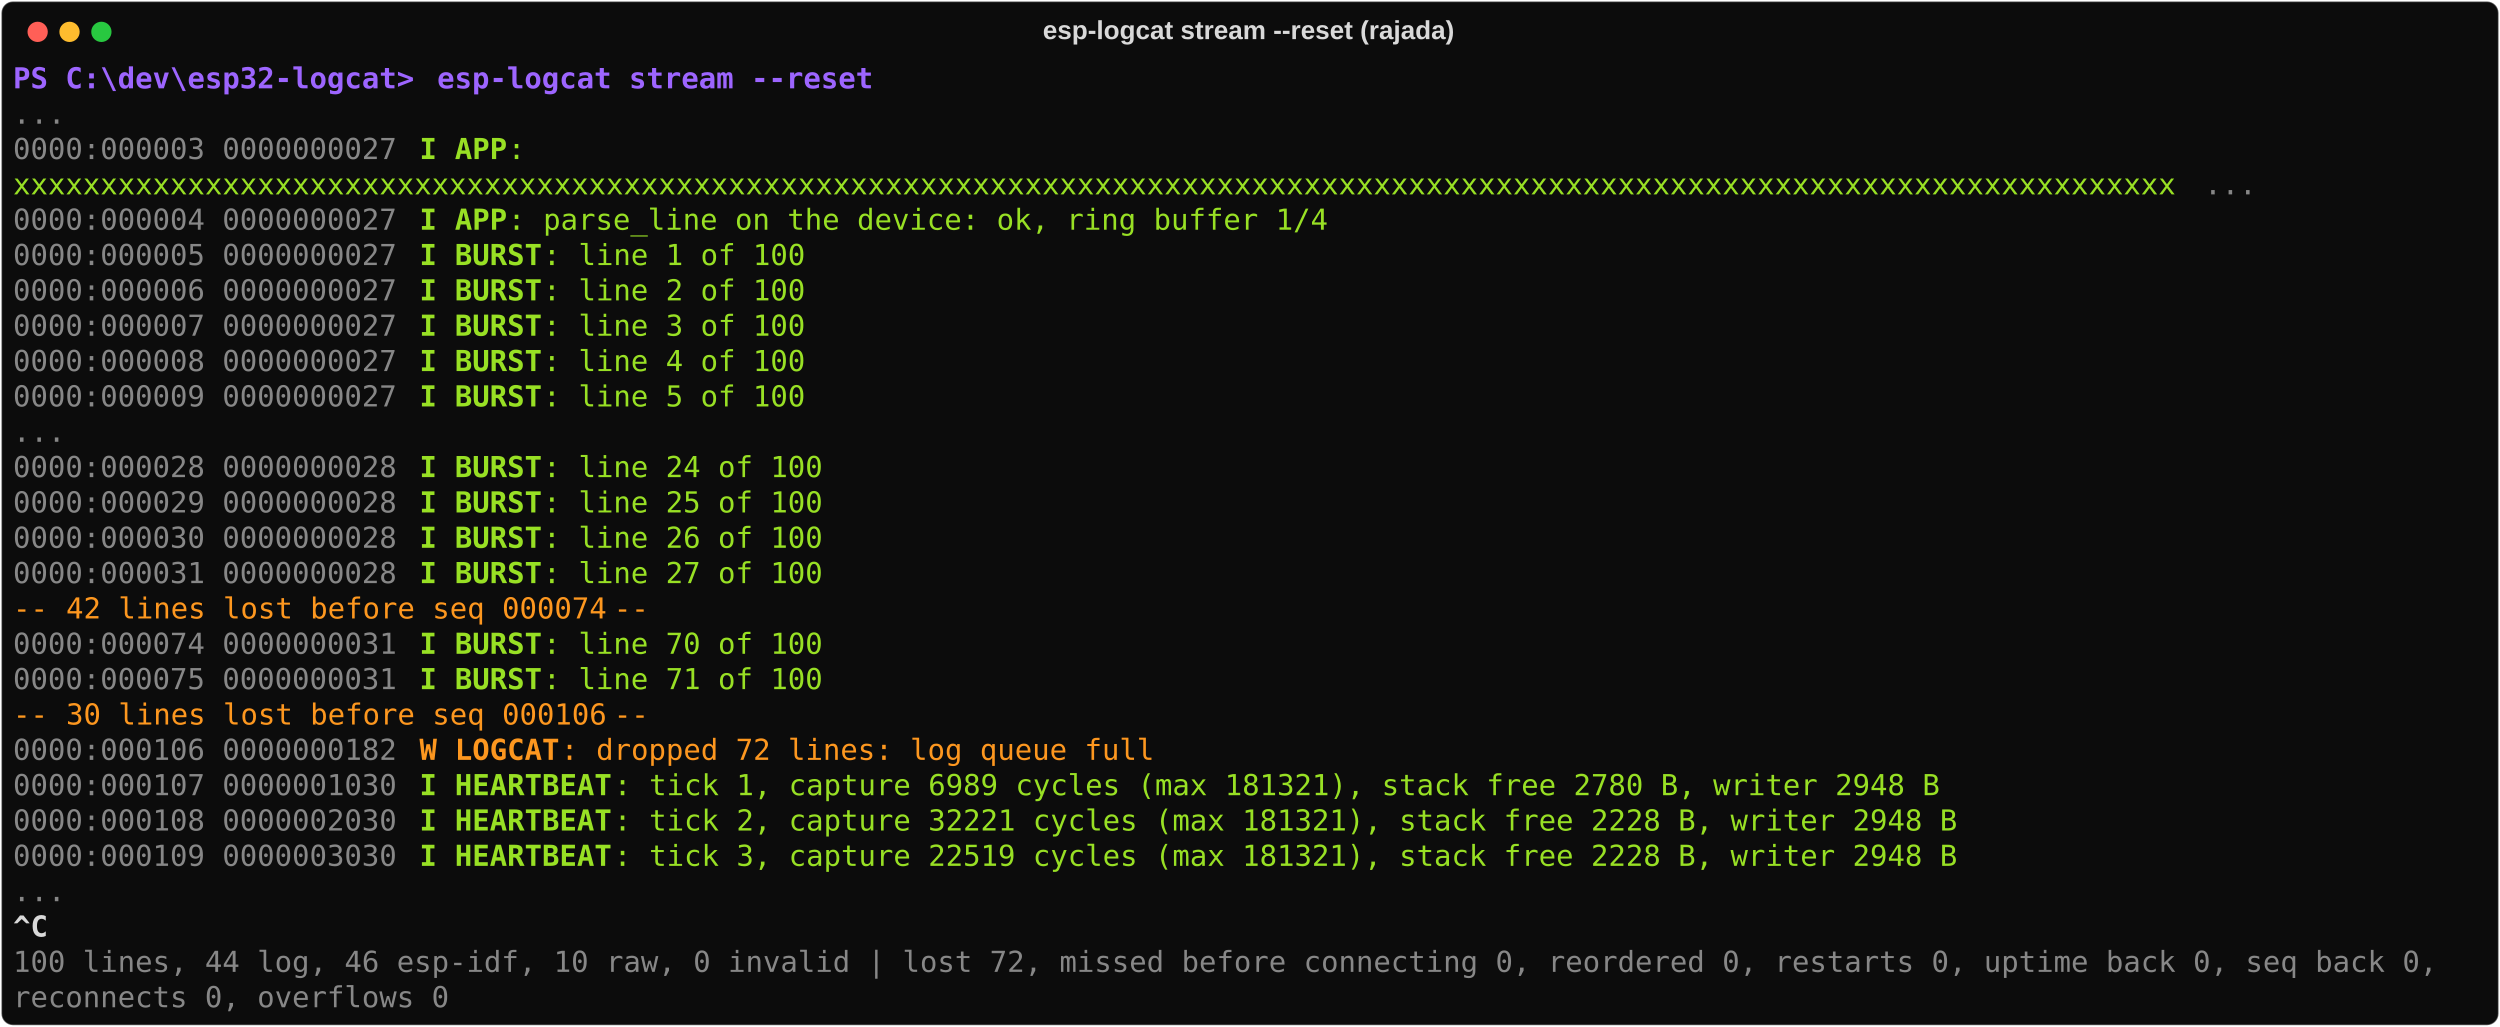
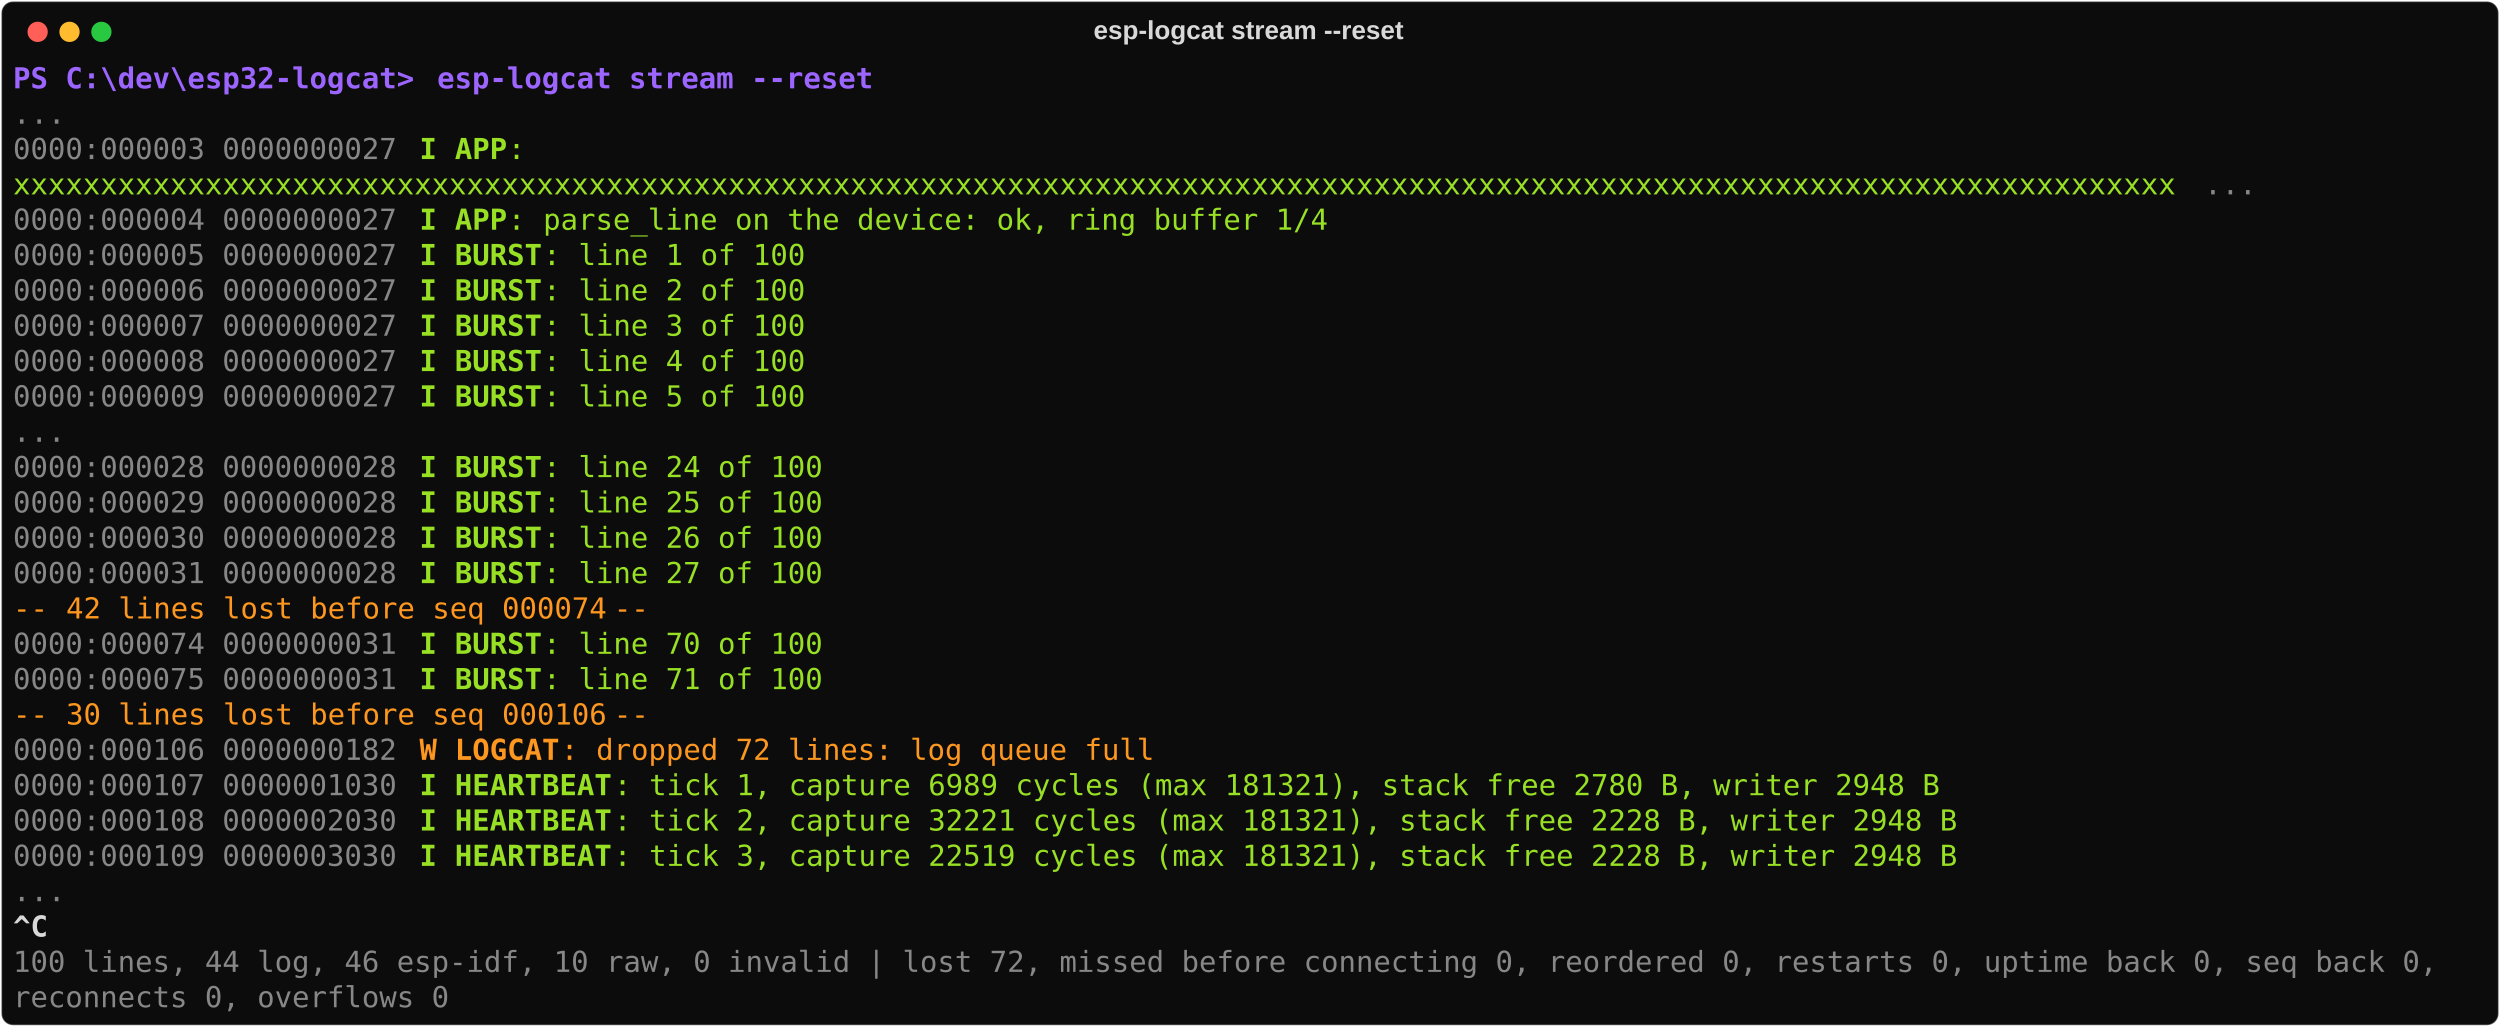
<svg xmlns="http://www.w3.org/2000/svg" class="rich-terminal" viewBox="0 0 1726 708.8">
  <style>

    @font-face {
        font-family: "Fira Code";
        src: local("FiraCode-Regular"),
                url("https://cdnjs.cloudflare.com/ajax/libs/firacode/6.2.0/woff2/FiraCode-Regular.woff2") format("woff2"),
                url("https://cdnjs.cloudflare.com/ajax/libs/firacode/6.2.0/woff/FiraCode-Regular.woff") format("woff");
        font-style: normal;
        font-weight: 400;
    }
    @font-face {
        font-family: "Fira Code";
        src: local("FiraCode-Bold"),
                url("https://cdnjs.cloudflare.com/ajax/libs/firacode/6.2.0/woff2/FiraCode-Bold.woff2") format("woff2"),
                url("https://cdnjs.cloudflare.com/ajax/libs/firacode/6.2.0/woff/FiraCode-Bold.woff") format("woff");
        font-style: bold;
        font-weight: 700;
    }

-     .terminal-2831788950-matrix {
+     .terminal-2888607938-matrix {
        font-family: Fira Code, monospace;
        font-size: 20px;
        line-height: 24.4px;
        font-variant-east-asian: full-width;
    }

-     .terminal-2831788950-title {
+     .terminal-2888607938-title {
        font-size: 18px;
        font-weight: bold;
        font-family: arial;
    }

-     .terminal-2831788950-r1 { fill: #9d65ff;font-weight: bold }
- .terminal-2831788950-r2 { fill: #d9d9d9 }
- .terminal-2831788950-r3 { fill: #878787 }
- .terminal-2831788950-r4 { fill: #98e024;font-weight: bold }
- .terminal-2831788950-r5 { fill: #98e024 }
- .terminal-2831788950-r6 { fill: #fd971f }
- .terminal-2831788950-r7 { fill: #fd971f;font-weight: bold }
- .terminal-2831788950-r8 { fill: #d9d9d9;font-weight: bold }
+     .terminal-2888607938-r1 { fill: #9d65ff;font-weight: bold }
+ .terminal-2888607938-r2 { fill: #d9d9d9 }
+ .terminal-2888607938-r3 { fill: #878787 }
+ .terminal-2888607938-r4 { fill: #98e024;font-weight: bold }
+ .terminal-2888607938-r5 { fill: #98e024 }
+ .terminal-2888607938-r6 { fill: #fd971f }
+ .terminal-2888607938-r7 { fill: #fd971f;font-weight: bold }
+ .terminal-2888607938-r8 { fill: #d9d9d9;font-weight: bold }
    </style>
  <defs>
-     <clipPath id="terminal-2831788950-clip-terminal">
+     <clipPath id="terminal-2888607938-clip-terminal">
      <rect x="0" y="0" width="1707.0" height="657.8" />
    </clipPath>
-     <clipPath id="terminal-2831788950-line-0">
+     <clipPath id="terminal-2888607938-line-0">
      <rect x="0" y="1.5" width="1708" height="24.65" />
    </clipPath>
-     <clipPath id="terminal-2831788950-line-1">
+     <clipPath id="terminal-2888607938-line-1">
      <rect x="0" y="25.9" width="1708" height="24.65" />
    </clipPath>
-     <clipPath id="terminal-2831788950-line-2">
+     <clipPath id="terminal-2888607938-line-2">
      <rect x="0" y="50.3" width="1708" height="24.65" />
    </clipPath>
-     <clipPath id="terminal-2831788950-line-3">
+     <clipPath id="terminal-2888607938-line-3">
      <rect x="0" y="74.7" width="1708" height="24.65" />
    </clipPath>
-     <clipPath id="terminal-2831788950-line-4">
+     <clipPath id="terminal-2888607938-line-4">
      <rect x="0" y="99.1" width="1708" height="24.65" />
    </clipPath>
-     <clipPath id="terminal-2831788950-line-5">
+     <clipPath id="terminal-2888607938-line-5">
      <rect x="0" y="123.5" width="1708" height="24.65" />
    </clipPath>
-     <clipPath id="terminal-2831788950-line-6">
+     <clipPath id="terminal-2888607938-line-6">
      <rect x="0" y="147.9" width="1708" height="24.65" />
    </clipPath>
-     <clipPath id="terminal-2831788950-line-7">
+     <clipPath id="terminal-2888607938-line-7">
      <rect x="0" y="172.3" width="1708" height="24.65" />
    </clipPath>
-     <clipPath id="terminal-2831788950-line-8">
+     <clipPath id="terminal-2888607938-line-8">
      <rect x="0" y="196.7" width="1708" height="24.65" />
    </clipPath>
-     <clipPath id="terminal-2831788950-line-9">
+     <clipPath id="terminal-2888607938-line-9">
      <rect x="0" y="221.1" width="1708" height="24.65" />
    </clipPath>
-     <clipPath id="terminal-2831788950-line-10">
+     <clipPath id="terminal-2888607938-line-10">
      <rect x="0" y="245.5" width="1708" height="24.65" />
    </clipPath>
-     <clipPath id="terminal-2831788950-line-11">
+     <clipPath id="terminal-2888607938-line-11">
      <rect x="0" y="269.9" width="1708" height="24.65" />
    </clipPath>
-     <clipPath id="terminal-2831788950-line-12">
+     <clipPath id="terminal-2888607938-line-12">
      <rect x="0" y="294.3" width="1708" height="24.65" />
    </clipPath>
-     <clipPath id="terminal-2831788950-line-13">
+     <clipPath id="terminal-2888607938-line-13">
      <rect x="0" y="318.7" width="1708" height="24.65" />
    </clipPath>
-     <clipPath id="terminal-2831788950-line-14">
+     <clipPath id="terminal-2888607938-line-14">
      <rect x="0" y="343.1" width="1708" height="24.65" />
    </clipPath>
-     <clipPath id="terminal-2831788950-line-15">
+     <clipPath id="terminal-2888607938-line-15">
      <rect x="0" y="367.5" width="1708" height="24.65" />
    </clipPath>
-     <clipPath id="terminal-2831788950-line-16">
+     <clipPath id="terminal-2888607938-line-16">
      <rect x="0" y="391.9" width="1708" height="24.65" />
    </clipPath>
-     <clipPath id="terminal-2831788950-line-17">
+     <clipPath id="terminal-2888607938-line-17">
      <rect x="0" y="416.3" width="1708" height="24.65" />
    </clipPath>
-     <clipPath id="terminal-2831788950-line-18">
+     <clipPath id="terminal-2888607938-line-18">
      <rect x="0" y="440.7" width="1708" height="24.65" />
    </clipPath>
-     <clipPath id="terminal-2831788950-line-19">
+     <clipPath id="terminal-2888607938-line-19">
      <rect x="0" y="465.1" width="1708" height="24.65" />
    </clipPath>
-     <clipPath id="terminal-2831788950-line-20">
+     <clipPath id="terminal-2888607938-line-20">
      <rect x="0" y="489.5" width="1708" height="24.65" />
    </clipPath>
-     <clipPath id="terminal-2831788950-line-21">
+     <clipPath id="terminal-2888607938-line-21">
      <rect x="0" y="513.9" width="1708" height="24.65" />
    </clipPath>
-     <clipPath id="terminal-2831788950-line-22">
+     <clipPath id="terminal-2888607938-line-22">
      <rect x="0" y="538.3" width="1708" height="24.65" />
    </clipPath>
-     <clipPath id="terminal-2831788950-line-23">
+     <clipPath id="terminal-2888607938-line-23">
      <rect x="0" y="562.7" width="1708" height="24.65" />
    </clipPath>
-     <clipPath id="terminal-2831788950-line-24">
+     <clipPath id="terminal-2888607938-line-24">
      <rect x="0" y="587.1" width="1708" height="24.65" />
    </clipPath>
-     <clipPath id="terminal-2831788950-line-25">
+     <clipPath id="terminal-2888607938-line-25">
      <rect x="0" y="611.5" width="1708" height="24.65" />
    </clipPath>
  </defs>
  <rect fill="#0c0c0c" stroke="rgba(255,255,255,0.35)" stroke-width="1" x="1" y="1" width="1724" height="706.8" rx="8" />
-   <text class="terminal-2831788950-title" fill="#d9d9d9" text-anchor="middle" x="862" y="27">esp-logcat stream --reset (rajada)</text>
+   <text class="terminal-2888607938-title" fill="#d9d9d9" text-anchor="middle" x="862" y="27">esp-logcat stream --reset</text>
  <g transform="translate(26,22)">
    <circle cx="0" cy="0" r="7" fill="#ff5f57" />
    <circle cx="22" cy="0" r="7" fill="#febc2e" />
    <circle cx="44" cy="0" r="7" fill="#28c840" />
  </g>
-   <g transform="translate(9, 41)" clip-path="url(#terminal-2831788950-clip-terminal)">
-     <g class="terminal-2831788950-matrix">
-       <text class="terminal-2831788950-r1" x="0" y="20" textLength="292.8" clip-path="url(#terminal-2831788950-line-0)">PS C:\dev\esp32-logcat&gt; </text>
-       <text class="terminal-2831788950-r1" x="292.8" y="20" textLength="305" clip-path="url(#terminal-2831788950-line-0)">esp-logcat stream --reset</text>
-       <text class="terminal-2831788950-r2" x="1708" y="20" textLength="12.2" clip-path="url(#terminal-2831788950-line-0)">
- </text>
-       <text class="terminal-2831788950-r3" x="0" y="44.4" textLength="36.6" clip-path="url(#terminal-2831788950-line-1)">...</text>
-       <text class="terminal-2831788950-r2" x="1708" y="44.4" textLength="12.2" clip-path="url(#terminal-2831788950-line-1)">
- </text>
-       <text class="terminal-2831788950-r3" x="0" y="68.8" textLength="280.6" clip-path="url(#terminal-2831788950-line-2)">0000:000003 0000000027 </text>
-       <text class="terminal-2831788950-r4" x="280.6" y="68.8" textLength="12.2" clip-path="url(#terminal-2831788950-line-2)">I</text>
-       <text class="terminal-2831788950-r4" x="305" y="68.8" textLength="36.6" clip-path="url(#terminal-2831788950-line-2)">APP</text>
-       <text class="terminal-2831788950-r5" x="341.6" y="68.8" textLength="24.4" clip-path="url(#terminal-2831788950-line-2)">: </text>
-       <text class="terminal-2831788950-r2" x="1708" y="68.8" textLength="12.2" clip-path="url(#terminal-2831788950-line-2)">
- </text>
-       <text class="terminal-2831788950-r5" x="0" y="93.2" textLength="1512.8" clip-path="url(#terminal-2831788950-line-3)">xxxxxxxxxxxxxxxxxxxxxxxxxxxxxxxxxxxxxxxxxxxxxxxxxxxxxxxxxxxxxxxxxxxxxxxxxxxxxxxxxxxxxxxxxxxxxxxxxxxxxxxxxxxxxxxxxxxxxxxxxxxx</text>
-       <text class="terminal-2831788950-r3" x="1512.8" y="93.2" textLength="36.6" clip-path="url(#terminal-2831788950-line-3)">...</text>
-       <text class="terminal-2831788950-r2" x="1708" y="93.2" textLength="12.2" clip-path="url(#terminal-2831788950-line-3)">
- </text>
-       <text class="terminal-2831788950-r3" x="0" y="117.6" textLength="280.6" clip-path="url(#terminal-2831788950-line-4)">0000:000004 0000000027 </text>
-       <text class="terminal-2831788950-r4" x="280.6" y="117.6" textLength="12.2" clip-path="url(#terminal-2831788950-line-4)">I</text>
-       <text class="terminal-2831788950-r4" x="305" y="117.6" textLength="36.6" clip-path="url(#terminal-2831788950-line-4)">APP</text>
-       <text class="terminal-2831788950-r5" x="341.6" y="117.6" textLength="24.4" clip-path="url(#terminal-2831788950-line-4)">: </text>
-       <text class="terminal-2831788950-r5" x="366" y="117.6" textLength="549" clip-path="url(#terminal-2831788950-line-4)">parse_line on the device: ok, ring buffer 1/4</text>
-       <text class="terminal-2831788950-r2" x="1708" y="117.6" textLength="12.2" clip-path="url(#terminal-2831788950-line-4)">
- </text>
-       <text class="terminal-2831788950-r3" x="0" y="142" textLength="280.6" clip-path="url(#terminal-2831788950-line-5)">0000:000005 0000000027 </text>
-       <text class="terminal-2831788950-r4" x="280.6" y="142" textLength="12.2" clip-path="url(#terminal-2831788950-line-5)">I</text>
-       <text class="terminal-2831788950-r4" x="305" y="142" textLength="61" clip-path="url(#terminal-2831788950-line-5)">BURST</text>
-       <text class="terminal-2831788950-r5" x="366" y="142" textLength="24.4" clip-path="url(#terminal-2831788950-line-5)">: </text>
-       <text class="terminal-2831788950-r5" x="390.4" y="142" textLength="158.6" clip-path="url(#terminal-2831788950-line-5)">line 1 of 100</text>
-       <text class="terminal-2831788950-r2" x="1708" y="142" textLength="12.2" clip-path="url(#terminal-2831788950-line-5)">
- </text>
-       <text class="terminal-2831788950-r3" x="0" y="166.4" textLength="280.6" clip-path="url(#terminal-2831788950-line-6)">0000:000006 0000000027 </text>
-       <text class="terminal-2831788950-r4" x="280.6" y="166.4" textLength="12.2" clip-path="url(#terminal-2831788950-line-6)">I</text>
-       <text class="terminal-2831788950-r4" x="305" y="166.4" textLength="61" clip-path="url(#terminal-2831788950-line-6)">BURST</text>
-       <text class="terminal-2831788950-r5" x="366" y="166.4" textLength="24.4" clip-path="url(#terminal-2831788950-line-6)">: </text>
-       <text class="terminal-2831788950-r5" x="390.4" y="166.4" textLength="158.6" clip-path="url(#terminal-2831788950-line-6)">line 2 of 100</text>
-       <text class="terminal-2831788950-r2" x="1708" y="166.4" textLength="12.2" clip-path="url(#terminal-2831788950-line-6)">
- </text>
-       <text class="terminal-2831788950-r3" x="0" y="190.8" textLength="280.6" clip-path="url(#terminal-2831788950-line-7)">0000:000007 0000000027 </text>
-       <text class="terminal-2831788950-r4" x="280.6" y="190.8" textLength="12.2" clip-path="url(#terminal-2831788950-line-7)">I</text>
-       <text class="terminal-2831788950-r4" x="305" y="190.8" textLength="61" clip-path="url(#terminal-2831788950-line-7)">BURST</text>
-       <text class="terminal-2831788950-r5" x="366" y="190.8" textLength="24.4" clip-path="url(#terminal-2831788950-line-7)">: </text>
-       <text class="terminal-2831788950-r5" x="390.4" y="190.8" textLength="158.6" clip-path="url(#terminal-2831788950-line-7)">line 3 of 100</text>
-       <text class="terminal-2831788950-r2" x="1708" y="190.8" textLength="12.2" clip-path="url(#terminal-2831788950-line-7)">
- </text>
-       <text class="terminal-2831788950-r3" x="0" y="215.2" textLength="280.6" clip-path="url(#terminal-2831788950-line-8)">0000:000008 0000000027 </text>
-       <text class="terminal-2831788950-r4" x="280.6" y="215.2" textLength="12.2" clip-path="url(#terminal-2831788950-line-8)">I</text>
-       <text class="terminal-2831788950-r4" x="305" y="215.2" textLength="61" clip-path="url(#terminal-2831788950-line-8)">BURST</text>
-       <text class="terminal-2831788950-r5" x="366" y="215.2" textLength="24.4" clip-path="url(#terminal-2831788950-line-8)">: </text>
-       <text class="terminal-2831788950-r5" x="390.4" y="215.2" textLength="158.6" clip-path="url(#terminal-2831788950-line-8)">line 4 of 100</text>
-       <text class="terminal-2831788950-r2" x="1708" y="215.2" textLength="12.2" clip-path="url(#terminal-2831788950-line-8)">
- </text>
-       <text class="terminal-2831788950-r3" x="0" y="239.6" textLength="280.6" clip-path="url(#terminal-2831788950-line-9)">0000:000009 0000000027 </text>
-       <text class="terminal-2831788950-r4" x="280.6" y="239.6" textLength="12.2" clip-path="url(#terminal-2831788950-line-9)">I</text>
-       <text class="terminal-2831788950-r4" x="305" y="239.6" textLength="61" clip-path="url(#terminal-2831788950-line-9)">BURST</text>
-       <text class="terminal-2831788950-r5" x="366" y="239.6" textLength="24.4" clip-path="url(#terminal-2831788950-line-9)">: </text>
-       <text class="terminal-2831788950-r5" x="390.4" y="239.6" textLength="158.6" clip-path="url(#terminal-2831788950-line-9)">line 5 of 100</text>
-       <text class="terminal-2831788950-r2" x="1708" y="239.6" textLength="12.2" clip-path="url(#terminal-2831788950-line-9)">
- </text>
-       <text class="terminal-2831788950-r3" x="0" y="264" textLength="36.6" clip-path="url(#terminal-2831788950-line-10)">...</text>
-       <text class="terminal-2831788950-r2" x="1708" y="264" textLength="12.2" clip-path="url(#terminal-2831788950-line-10)">
- </text>
-       <text class="terminal-2831788950-r3" x="0" y="288.4" textLength="280.6" clip-path="url(#terminal-2831788950-line-11)">0000:000028 0000000028 </text>
-       <text class="terminal-2831788950-r4" x="280.6" y="288.4" textLength="12.2" clip-path="url(#terminal-2831788950-line-11)">I</text>
-       <text class="terminal-2831788950-r4" x="305" y="288.4" textLength="61" clip-path="url(#terminal-2831788950-line-11)">BURST</text>
-       <text class="terminal-2831788950-r5" x="366" y="288.4" textLength="24.4" clip-path="url(#terminal-2831788950-line-11)">: </text>
-       <text class="terminal-2831788950-r5" x="390.4" y="288.4" textLength="170.8" clip-path="url(#terminal-2831788950-line-11)">line 24 of 100</text>
-       <text class="terminal-2831788950-r2" x="1708" y="288.4" textLength="12.2" clip-path="url(#terminal-2831788950-line-11)">
- </text>
-       <text class="terminal-2831788950-r3" x="0" y="312.8" textLength="280.6" clip-path="url(#terminal-2831788950-line-12)">0000:000029 0000000028 </text>
-       <text class="terminal-2831788950-r4" x="280.6" y="312.8" textLength="12.2" clip-path="url(#terminal-2831788950-line-12)">I</text>
-       <text class="terminal-2831788950-r4" x="305" y="312.8" textLength="61" clip-path="url(#terminal-2831788950-line-12)">BURST</text>
-       <text class="terminal-2831788950-r5" x="366" y="312.8" textLength="24.4" clip-path="url(#terminal-2831788950-line-12)">: </text>
-       <text class="terminal-2831788950-r5" x="390.4" y="312.8" textLength="170.8" clip-path="url(#terminal-2831788950-line-12)">line 25 of 100</text>
-       <text class="terminal-2831788950-r2" x="1708" y="312.8" textLength="12.2" clip-path="url(#terminal-2831788950-line-12)">
- </text>
-       <text class="terminal-2831788950-r3" x="0" y="337.2" textLength="280.6" clip-path="url(#terminal-2831788950-line-13)">0000:000030 0000000028 </text>
-       <text class="terminal-2831788950-r4" x="280.6" y="337.2" textLength="12.2" clip-path="url(#terminal-2831788950-line-13)">I</text>
-       <text class="terminal-2831788950-r4" x="305" y="337.2" textLength="61" clip-path="url(#terminal-2831788950-line-13)">BURST</text>
-       <text class="terminal-2831788950-r5" x="366" y="337.2" textLength="24.4" clip-path="url(#terminal-2831788950-line-13)">: </text>
-       <text class="terminal-2831788950-r5" x="390.4" y="337.2" textLength="170.8" clip-path="url(#terminal-2831788950-line-13)">line 26 of 100</text>
-       <text class="terminal-2831788950-r2" x="1708" y="337.2" textLength="12.2" clip-path="url(#terminal-2831788950-line-13)">
- </text>
-       <text class="terminal-2831788950-r3" x="0" y="361.6" textLength="280.6" clip-path="url(#terminal-2831788950-line-14)">0000:000031 0000000028 </text>
-       <text class="terminal-2831788950-r4" x="280.6" y="361.6" textLength="12.2" clip-path="url(#terminal-2831788950-line-14)">I</text>
-       <text class="terminal-2831788950-r4" x="305" y="361.6" textLength="61" clip-path="url(#terminal-2831788950-line-14)">BURST</text>
-       <text class="terminal-2831788950-r5" x="366" y="361.6" textLength="24.4" clip-path="url(#terminal-2831788950-line-14)">: </text>
-       <text class="terminal-2831788950-r5" x="390.4" y="361.6" textLength="170.8" clip-path="url(#terminal-2831788950-line-14)">line 27 of 100</text>
-       <text class="terminal-2831788950-r2" x="1708" y="361.6" textLength="12.2" clip-path="url(#terminal-2831788950-line-14)">
- </text>
-       <text class="terminal-2831788950-r6" x="0" y="386" textLength="36.6" clip-path="url(#terminal-2831788950-line-15)">-- </text>
-       <text class="terminal-2831788950-r6" x="36.6" y="386" textLength="378.2" clip-path="url(#terminal-2831788950-line-15)">42 lines lost before seq 000074</text>
-       <text class="terminal-2831788950-r6" x="414.8" y="386" textLength="36.6" clip-path="url(#terminal-2831788950-line-15)"> --</text>
-       <text class="terminal-2831788950-r2" x="1708" y="386" textLength="12.2" clip-path="url(#terminal-2831788950-line-15)">
- </text>
-       <text class="terminal-2831788950-r3" x="0" y="410.4" textLength="280.6" clip-path="url(#terminal-2831788950-line-16)">0000:000074 0000000031 </text>
-       <text class="terminal-2831788950-r4" x="280.6" y="410.4" textLength="12.2" clip-path="url(#terminal-2831788950-line-16)">I</text>
-       <text class="terminal-2831788950-r4" x="305" y="410.4" textLength="61" clip-path="url(#terminal-2831788950-line-16)">BURST</text>
-       <text class="terminal-2831788950-r5" x="366" y="410.4" textLength="24.4" clip-path="url(#terminal-2831788950-line-16)">: </text>
-       <text class="terminal-2831788950-r5" x="390.4" y="410.4" textLength="170.8" clip-path="url(#terminal-2831788950-line-16)">line 70 of 100</text>
-       <text class="terminal-2831788950-r2" x="1708" y="410.4" textLength="12.2" clip-path="url(#terminal-2831788950-line-16)">
- </text>
-       <text class="terminal-2831788950-r3" x="0" y="434.8" textLength="280.6" clip-path="url(#terminal-2831788950-line-17)">0000:000075 0000000031 </text>
-       <text class="terminal-2831788950-r4" x="280.6" y="434.8" textLength="12.2" clip-path="url(#terminal-2831788950-line-17)">I</text>
-       <text class="terminal-2831788950-r4" x="305" y="434.8" textLength="61" clip-path="url(#terminal-2831788950-line-17)">BURST</text>
-       <text class="terminal-2831788950-r5" x="366" y="434.8" textLength="24.4" clip-path="url(#terminal-2831788950-line-17)">: </text>
-       <text class="terminal-2831788950-r5" x="390.4" y="434.8" textLength="170.8" clip-path="url(#terminal-2831788950-line-17)">line 71 of 100</text>
-       <text class="terminal-2831788950-r2" x="1708" y="434.8" textLength="12.2" clip-path="url(#terminal-2831788950-line-17)">
- </text>
-       <text class="terminal-2831788950-r6" x="0" y="459.2" textLength="36.6" clip-path="url(#terminal-2831788950-line-18)">-- </text>
-       <text class="terminal-2831788950-r6" x="36.6" y="459.2" textLength="378.2" clip-path="url(#terminal-2831788950-line-18)">30 lines lost before seq 000106</text>
-       <text class="terminal-2831788950-r6" x="414.8" y="459.2" textLength="36.6" clip-path="url(#terminal-2831788950-line-18)"> --</text>
-       <text class="terminal-2831788950-r2" x="1708" y="459.2" textLength="12.2" clip-path="url(#terminal-2831788950-line-18)">
- </text>
-       <text class="terminal-2831788950-r3" x="0" y="483.6" textLength="280.6" clip-path="url(#terminal-2831788950-line-19)">0000:000106 0000000182 </text>
-       <text class="terminal-2831788950-r7" x="280.6" y="483.6" textLength="12.2" clip-path="url(#terminal-2831788950-line-19)">W</text>
-       <text class="terminal-2831788950-r7" x="305" y="483.6" textLength="73.2" clip-path="url(#terminal-2831788950-line-19)">LOGCAT</text>
-       <text class="terminal-2831788950-r6" x="378.2" y="483.6" textLength="24.4" clip-path="url(#terminal-2831788950-line-19)">: </text>
-       <text class="terminal-2831788950-r6" x="402.6" y="483.6" textLength="390.4" clip-path="url(#terminal-2831788950-line-19)">dropped 72 lines: log queue full</text>
-       <text class="terminal-2831788950-r2" x="1708" y="483.6" textLength="12.2" clip-path="url(#terminal-2831788950-line-19)">
- </text>
-       <text class="terminal-2831788950-r3" x="0" y="508" textLength="280.6" clip-path="url(#terminal-2831788950-line-20)">0000:000107 0000001030 </text>
-       <text class="terminal-2831788950-r4" x="280.6" y="508" textLength="12.2" clip-path="url(#terminal-2831788950-line-20)">I</text>
-       <text class="terminal-2831788950-r4" x="305" y="508" textLength="109.8" clip-path="url(#terminal-2831788950-line-20)">HEARTBEAT</text>
-       <text class="terminal-2831788950-r5" x="414.8" y="508" textLength="24.4" clip-path="url(#terminal-2831788950-line-20)">: </text>
-       <text class="terminal-2831788950-r5" x="439.2" y="508" textLength="902.8" clip-path="url(#terminal-2831788950-line-20)">tick 1, capture 6989 cycles (max 181321), stack free 2780 B, writer 2948 B</text>
-       <text class="terminal-2831788950-r2" x="1708" y="508" textLength="12.2" clip-path="url(#terminal-2831788950-line-20)">
- </text>
-       <text class="terminal-2831788950-r3" x="0" y="532.4" textLength="280.6" clip-path="url(#terminal-2831788950-line-21)">0000:000108 0000002030 </text>
-       <text class="terminal-2831788950-r4" x="280.6" y="532.4" textLength="12.2" clip-path="url(#terminal-2831788950-line-21)">I</text>
-       <text class="terminal-2831788950-r4" x="305" y="532.4" textLength="109.8" clip-path="url(#terminal-2831788950-line-21)">HEARTBEAT</text>
-       <text class="terminal-2831788950-r5" x="414.8" y="532.4" textLength="24.4" clip-path="url(#terminal-2831788950-line-21)">: </text>
-       <text class="terminal-2831788950-r5" x="439.2" y="532.4" textLength="915" clip-path="url(#terminal-2831788950-line-21)">tick 2, capture 32221 cycles (max 181321), stack free 2228 B, writer 2948 B</text>
-       <text class="terminal-2831788950-r2" x="1708" y="532.4" textLength="12.2" clip-path="url(#terminal-2831788950-line-21)">
- </text>
-       <text class="terminal-2831788950-r3" x="0" y="556.8" textLength="280.6" clip-path="url(#terminal-2831788950-line-22)">0000:000109 0000003030 </text>
-       <text class="terminal-2831788950-r4" x="280.6" y="556.8" textLength="12.2" clip-path="url(#terminal-2831788950-line-22)">I</text>
-       <text class="terminal-2831788950-r4" x="305" y="556.8" textLength="109.8" clip-path="url(#terminal-2831788950-line-22)">HEARTBEAT</text>
-       <text class="terminal-2831788950-r5" x="414.8" y="556.8" textLength="24.4" clip-path="url(#terminal-2831788950-line-22)">: </text>
-       <text class="terminal-2831788950-r5" x="439.2" y="556.8" textLength="915" clip-path="url(#terminal-2831788950-line-22)">tick 3, capture 22519 cycles (max 181321), stack free 2228 B, writer 2948 B</text>
-       <text class="terminal-2831788950-r2" x="1708" y="556.8" textLength="12.2" clip-path="url(#terminal-2831788950-line-22)">
- </text>
-       <text class="terminal-2831788950-r3" x="0" y="581.2" textLength="36.6" clip-path="url(#terminal-2831788950-line-23)">...</text>
-       <text class="terminal-2831788950-r2" x="1708" y="581.2" textLength="12.2" clip-path="url(#terminal-2831788950-line-23)">
- </text>
-       <text class="terminal-2831788950-r8" x="0" y="605.6" textLength="24.4" clip-path="url(#terminal-2831788950-line-24)">^C</text>
-       <text class="terminal-2831788950-r2" x="1708" y="605.6" textLength="12.2" clip-path="url(#terminal-2831788950-line-24)">
- </text>
-       <text class="terminal-2831788950-r3" x="0" y="630" textLength="1708" clip-path="url(#terminal-2831788950-line-25)">100 lines, 44 log, 46 esp-idf, 10 raw, 0 invalid | lost 72, missed before connecting 0, reordered 0, restarts 0, uptime back 0, seq back 0, </text>
-       <text class="terminal-2831788950-r2" x="1708" y="630" textLength="12.2" clip-path="url(#terminal-2831788950-line-25)">
- </text>
-       <text class="terminal-2831788950-r3" x="0" y="654.4" textLength="305" clip-path="url(#terminal-2831788950-line-26)">reconnects 0, overflows 0</text>
-       <text class="terminal-2831788950-r2" x="1708" y="654.4" textLength="12.2" clip-path="url(#terminal-2831788950-line-26)">
+   <g transform="translate(9, 41)" clip-path="url(#terminal-2888607938-clip-terminal)">
+     <g class="terminal-2888607938-matrix">
+       <text class="terminal-2888607938-r1" x="0" y="20" textLength="292.8" clip-path="url(#terminal-2888607938-line-0)">PS C:\dev\esp32-logcat&gt; </text>
+       <text class="terminal-2888607938-r1" x="292.8" y="20" textLength="305" clip-path="url(#terminal-2888607938-line-0)">esp-logcat stream --reset</text>
+       <text class="terminal-2888607938-r2" x="1708" y="20" textLength="12.2" clip-path="url(#terminal-2888607938-line-0)">
+ </text>
+       <text class="terminal-2888607938-r3" x="0" y="44.4" textLength="36.6" clip-path="url(#terminal-2888607938-line-1)">...</text>
+       <text class="terminal-2888607938-r2" x="1708" y="44.4" textLength="12.2" clip-path="url(#terminal-2888607938-line-1)">
+ </text>
+       <text class="terminal-2888607938-r3" x="0" y="68.8" textLength="280.6" clip-path="url(#terminal-2888607938-line-2)">0000:000003 0000000027 </text>
+       <text class="terminal-2888607938-r4" x="280.6" y="68.8" textLength="12.2" clip-path="url(#terminal-2888607938-line-2)">I</text>
+       <text class="terminal-2888607938-r4" x="305" y="68.8" textLength="36.6" clip-path="url(#terminal-2888607938-line-2)">APP</text>
+       <text class="terminal-2888607938-r5" x="341.6" y="68.8" textLength="24.4" clip-path="url(#terminal-2888607938-line-2)">: </text>
+       <text class="terminal-2888607938-r2" x="1708" y="68.8" textLength="12.2" clip-path="url(#terminal-2888607938-line-2)">
+ </text>
+       <text class="terminal-2888607938-r5" x="0" y="93.2" textLength="1512.8" clip-path="url(#terminal-2888607938-line-3)">xxxxxxxxxxxxxxxxxxxxxxxxxxxxxxxxxxxxxxxxxxxxxxxxxxxxxxxxxxxxxxxxxxxxxxxxxxxxxxxxxxxxxxxxxxxxxxxxxxxxxxxxxxxxxxxxxxxxxxxxxxxx</text>
+       <text class="terminal-2888607938-r3" x="1512.8" y="93.2" textLength="36.6" clip-path="url(#terminal-2888607938-line-3)">...</text>
+       <text class="terminal-2888607938-r2" x="1708" y="93.2" textLength="12.2" clip-path="url(#terminal-2888607938-line-3)">
+ </text>
+       <text class="terminal-2888607938-r3" x="0" y="117.6" textLength="280.6" clip-path="url(#terminal-2888607938-line-4)">0000:000004 0000000027 </text>
+       <text class="terminal-2888607938-r4" x="280.6" y="117.6" textLength="12.2" clip-path="url(#terminal-2888607938-line-4)">I</text>
+       <text class="terminal-2888607938-r4" x="305" y="117.6" textLength="36.6" clip-path="url(#terminal-2888607938-line-4)">APP</text>
+       <text class="terminal-2888607938-r5" x="341.6" y="117.6" textLength="24.4" clip-path="url(#terminal-2888607938-line-4)">: </text>
+       <text class="terminal-2888607938-r5" x="366" y="117.6" textLength="549" clip-path="url(#terminal-2888607938-line-4)">parse_line on the device: ok, ring buffer 1/4</text>
+       <text class="terminal-2888607938-r2" x="1708" y="117.6" textLength="12.2" clip-path="url(#terminal-2888607938-line-4)">
+ </text>
+       <text class="terminal-2888607938-r3" x="0" y="142" textLength="280.6" clip-path="url(#terminal-2888607938-line-5)">0000:000005 0000000027 </text>
+       <text class="terminal-2888607938-r4" x="280.6" y="142" textLength="12.2" clip-path="url(#terminal-2888607938-line-5)">I</text>
+       <text class="terminal-2888607938-r4" x="305" y="142" textLength="61" clip-path="url(#terminal-2888607938-line-5)">BURST</text>
+       <text class="terminal-2888607938-r5" x="366" y="142" textLength="24.4" clip-path="url(#terminal-2888607938-line-5)">: </text>
+       <text class="terminal-2888607938-r5" x="390.4" y="142" textLength="158.6" clip-path="url(#terminal-2888607938-line-5)">line 1 of 100</text>
+       <text class="terminal-2888607938-r2" x="1708" y="142" textLength="12.2" clip-path="url(#terminal-2888607938-line-5)">
+ </text>
+       <text class="terminal-2888607938-r3" x="0" y="166.4" textLength="280.6" clip-path="url(#terminal-2888607938-line-6)">0000:000006 0000000027 </text>
+       <text class="terminal-2888607938-r4" x="280.6" y="166.4" textLength="12.2" clip-path="url(#terminal-2888607938-line-6)">I</text>
+       <text class="terminal-2888607938-r4" x="305" y="166.4" textLength="61" clip-path="url(#terminal-2888607938-line-6)">BURST</text>
+       <text class="terminal-2888607938-r5" x="366" y="166.4" textLength="24.4" clip-path="url(#terminal-2888607938-line-6)">: </text>
+       <text class="terminal-2888607938-r5" x="390.4" y="166.4" textLength="158.6" clip-path="url(#terminal-2888607938-line-6)">line 2 of 100</text>
+       <text class="terminal-2888607938-r2" x="1708" y="166.4" textLength="12.2" clip-path="url(#terminal-2888607938-line-6)">
+ </text>
+       <text class="terminal-2888607938-r3" x="0" y="190.8" textLength="280.6" clip-path="url(#terminal-2888607938-line-7)">0000:000007 0000000027 </text>
+       <text class="terminal-2888607938-r4" x="280.6" y="190.8" textLength="12.2" clip-path="url(#terminal-2888607938-line-7)">I</text>
+       <text class="terminal-2888607938-r4" x="305" y="190.8" textLength="61" clip-path="url(#terminal-2888607938-line-7)">BURST</text>
+       <text class="terminal-2888607938-r5" x="366" y="190.8" textLength="24.4" clip-path="url(#terminal-2888607938-line-7)">: </text>
+       <text class="terminal-2888607938-r5" x="390.4" y="190.8" textLength="158.6" clip-path="url(#terminal-2888607938-line-7)">line 3 of 100</text>
+       <text class="terminal-2888607938-r2" x="1708" y="190.8" textLength="12.2" clip-path="url(#terminal-2888607938-line-7)">
+ </text>
+       <text class="terminal-2888607938-r3" x="0" y="215.2" textLength="280.6" clip-path="url(#terminal-2888607938-line-8)">0000:000008 0000000027 </text>
+       <text class="terminal-2888607938-r4" x="280.6" y="215.2" textLength="12.2" clip-path="url(#terminal-2888607938-line-8)">I</text>
+       <text class="terminal-2888607938-r4" x="305" y="215.2" textLength="61" clip-path="url(#terminal-2888607938-line-8)">BURST</text>
+       <text class="terminal-2888607938-r5" x="366" y="215.2" textLength="24.4" clip-path="url(#terminal-2888607938-line-8)">: </text>
+       <text class="terminal-2888607938-r5" x="390.4" y="215.2" textLength="158.6" clip-path="url(#terminal-2888607938-line-8)">line 4 of 100</text>
+       <text class="terminal-2888607938-r2" x="1708" y="215.2" textLength="12.2" clip-path="url(#terminal-2888607938-line-8)">
+ </text>
+       <text class="terminal-2888607938-r3" x="0" y="239.6" textLength="280.6" clip-path="url(#terminal-2888607938-line-9)">0000:000009 0000000027 </text>
+       <text class="terminal-2888607938-r4" x="280.6" y="239.6" textLength="12.2" clip-path="url(#terminal-2888607938-line-9)">I</text>
+       <text class="terminal-2888607938-r4" x="305" y="239.6" textLength="61" clip-path="url(#terminal-2888607938-line-9)">BURST</text>
+       <text class="terminal-2888607938-r5" x="366" y="239.6" textLength="24.4" clip-path="url(#terminal-2888607938-line-9)">: </text>
+       <text class="terminal-2888607938-r5" x="390.4" y="239.6" textLength="158.6" clip-path="url(#terminal-2888607938-line-9)">line 5 of 100</text>
+       <text class="terminal-2888607938-r2" x="1708" y="239.6" textLength="12.2" clip-path="url(#terminal-2888607938-line-9)">
+ </text>
+       <text class="terminal-2888607938-r3" x="0" y="264" textLength="36.6" clip-path="url(#terminal-2888607938-line-10)">...</text>
+       <text class="terminal-2888607938-r2" x="1708" y="264" textLength="12.2" clip-path="url(#terminal-2888607938-line-10)">
+ </text>
+       <text class="terminal-2888607938-r3" x="0" y="288.4" textLength="280.6" clip-path="url(#terminal-2888607938-line-11)">0000:000028 0000000028 </text>
+       <text class="terminal-2888607938-r4" x="280.6" y="288.4" textLength="12.2" clip-path="url(#terminal-2888607938-line-11)">I</text>
+       <text class="terminal-2888607938-r4" x="305" y="288.4" textLength="61" clip-path="url(#terminal-2888607938-line-11)">BURST</text>
+       <text class="terminal-2888607938-r5" x="366" y="288.4" textLength="24.4" clip-path="url(#terminal-2888607938-line-11)">: </text>
+       <text class="terminal-2888607938-r5" x="390.4" y="288.4" textLength="170.8" clip-path="url(#terminal-2888607938-line-11)">line 24 of 100</text>
+       <text class="terminal-2888607938-r2" x="1708" y="288.4" textLength="12.2" clip-path="url(#terminal-2888607938-line-11)">
+ </text>
+       <text class="terminal-2888607938-r3" x="0" y="312.8" textLength="280.6" clip-path="url(#terminal-2888607938-line-12)">0000:000029 0000000028 </text>
+       <text class="terminal-2888607938-r4" x="280.6" y="312.8" textLength="12.2" clip-path="url(#terminal-2888607938-line-12)">I</text>
+       <text class="terminal-2888607938-r4" x="305" y="312.8" textLength="61" clip-path="url(#terminal-2888607938-line-12)">BURST</text>
+       <text class="terminal-2888607938-r5" x="366" y="312.8" textLength="24.4" clip-path="url(#terminal-2888607938-line-12)">: </text>
+       <text class="terminal-2888607938-r5" x="390.4" y="312.8" textLength="170.8" clip-path="url(#terminal-2888607938-line-12)">line 25 of 100</text>
+       <text class="terminal-2888607938-r2" x="1708" y="312.8" textLength="12.2" clip-path="url(#terminal-2888607938-line-12)">
+ </text>
+       <text class="terminal-2888607938-r3" x="0" y="337.2" textLength="280.6" clip-path="url(#terminal-2888607938-line-13)">0000:000030 0000000028 </text>
+       <text class="terminal-2888607938-r4" x="280.6" y="337.2" textLength="12.2" clip-path="url(#terminal-2888607938-line-13)">I</text>
+       <text class="terminal-2888607938-r4" x="305" y="337.2" textLength="61" clip-path="url(#terminal-2888607938-line-13)">BURST</text>
+       <text class="terminal-2888607938-r5" x="366" y="337.2" textLength="24.4" clip-path="url(#terminal-2888607938-line-13)">: </text>
+       <text class="terminal-2888607938-r5" x="390.4" y="337.2" textLength="170.8" clip-path="url(#terminal-2888607938-line-13)">line 26 of 100</text>
+       <text class="terminal-2888607938-r2" x="1708" y="337.2" textLength="12.2" clip-path="url(#terminal-2888607938-line-13)">
+ </text>
+       <text class="terminal-2888607938-r3" x="0" y="361.6" textLength="280.6" clip-path="url(#terminal-2888607938-line-14)">0000:000031 0000000028 </text>
+       <text class="terminal-2888607938-r4" x="280.6" y="361.6" textLength="12.2" clip-path="url(#terminal-2888607938-line-14)">I</text>
+       <text class="terminal-2888607938-r4" x="305" y="361.6" textLength="61" clip-path="url(#terminal-2888607938-line-14)">BURST</text>
+       <text class="terminal-2888607938-r5" x="366" y="361.6" textLength="24.4" clip-path="url(#terminal-2888607938-line-14)">: </text>
+       <text class="terminal-2888607938-r5" x="390.4" y="361.6" textLength="170.8" clip-path="url(#terminal-2888607938-line-14)">line 27 of 100</text>
+       <text class="terminal-2888607938-r2" x="1708" y="361.6" textLength="12.2" clip-path="url(#terminal-2888607938-line-14)">
+ </text>
+       <text class="terminal-2888607938-r6" x="0" y="386" textLength="36.6" clip-path="url(#terminal-2888607938-line-15)">-- </text>
+       <text class="terminal-2888607938-r6" x="36.6" y="386" textLength="378.2" clip-path="url(#terminal-2888607938-line-15)">42 lines lost before seq 000074</text>
+       <text class="terminal-2888607938-r6" x="414.8" y="386" textLength="36.6" clip-path="url(#terminal-2888607938-line-15)"> --</text>
+       <text class="terminal-2888607938-r2" x="1708" y="386" textLength="12.2" clip-path="url(#terminal-2888607938-line-15)">
+ </text>
+       <text class="terminal-2888607938-r3" x="0" y="410.4" textLength="280.6" clip-path="url(#terminal-2888607938-line-16)">0000:000074 0000000031 </text>
+       <text class="terminal-2888607938-r4" x="280.6" y="410.4" textLength="12.2" clip-path="url(#terminal-2888607938-line-16)">I</text>
+       <text class="terminal-2888607938-r4" x="305" y="410.4" textLength="61" clip-path="url(#terminal-2888607938-line-16)">BURST</text>
+       <text class="terminal-2888607938-r5" x="366" y="410.4" textLength="24.4" clip-path="url(#terminal-2888607938-line-16)">: </text>
+       <text class="terminal-2888607938-r5" x="390.4" y="410.4" textLength="170.8" clip-path="url(#terminal-2888607938-line-16)">line 70 of 100</text>
+       <text class="terminal-2888607938-r2" x="1708" y="410.4" textLength="12.2" clip-path="url(#terminal-2888607938-line-16)">
+ </text>
+       <text class="terminal-2888607938-r3" x="0" y="434.8" textLength="280.6" clip-path="url(#terminal-2888607938-line-17)">0000:000075 0000000031 </text>
+       <text class="terminal-2888607938-r4" x="280.6" y="434.8" textLength="12.2" clip-path="url(#terminal-2888607938-line-17)">I</text>
+       <text class="terminal-2888607938-r4" x="305" y="434.8" textLength="61" clip-path="url(#terminal-2888607938-line-17)">BURST</text>
+       <text class="terminal-2888607938-r5" x="366" y="434.8" textLength="24.4" clip-path="url(#terminal-2888607938-line-17)">: </text>
+       <text class="terminal-2888607938-r5" x="390.4" y="434.8" textLength="170.8" clip-path="url(#terminal-2888607938-line-17)">line 71 of 100</text>
+       <text class="terminal-2888607938-r2" x="1708" y="434.8" textLength="12.2" clip-path="url(#terminal-2888607938-line-17)">
+ </text>
+       <text class="terminal-2888607938-r6" x="0" y="459.2" textLength="36.6" clip-path="url(#terminal-2888607938-line-18)">-- </text>
+       <text class="terminal-2888607938-r6" x="36.6" y="459.2" textLength="378.2" clip-path="url(#terminal-2888607938-line-18)">30 lines lost before seq 000106</text>
+       <text class="terminal-2888607938-r6" x="414.8" y="459.2" textLength="36.6" clip-path="url(#terminal-2888607938-line-18)"> --</text>
+       <text class="terminal-2888607938-r2" x="1708" y="459.2" textLength="12.2" clip-path="url(#terminal-2888607938-line-18)">
+ </text>
+       <text class="terminal-2888607938-r3" x="0" y="483.6" textLength="280.6" clip-path="url(#terminal-2888607938-line-19)">0000:000106 0000000182 </text>
+       <text class="terminal-2888607938-r7" x="280.6" y="483.6" textLength="12.2" clip-path="url(#terminal-2888607938-line-19)">W</text>
+       <text class="terminal-2888607938-r7" x="305" y="483.6" textLength="73.2" clip-path="url(#terminal-2888607938-line-19)">LOGCAT</text>
+       <text class="terminal-2888607938-r6" x="378.2" y="483.6" textLength="24.4" clip-path="url(#terminal-2888607938-line-19)">: </text>
+       <text class="terminal-2888607938-r6" x="402.6" y="483.6" textLength="390.4" clip-path="url(#terminal-2888607938-line-19)">dropped 72 lines: log queue full</text>
+       <text class="terminal-2888607938-r2" x="1708" y="483.6" textLength="12.2" clip-path="url(#terminal-2888607938-line-19)">
+ </text>
+       <text class="terminal-2888607938-r3" x="0" y="508" textLength="280.6" clip-path="url(#terminal-2888607938-line-20)">0000:000107 0000001030 </text>
+       <text class="terminal-2888607938-r4" x="280.6" y="508" textLength="12.2" clip-path="url(#terminal-2888607938-line-20)">I</text>
+       <text class="terminal-2888607938-r4" x="305" y="508" textLength="109.8" clip-path="url(#terminal-2888607938-line-20)">HEARTBEAT</text>
+       <text class="terminal-2888607938-r5" x="414.8" y="508" textLength="24.4" clip-path="url(#terminal-2888607938-line-20)">: </text>
+       <text class="terminal-2888607938-r5" x="439.2" y="508" textLength="902.8" clip-path="url(#terminal-2888607938-line-20)">tick 1, capture 6989 cycles (max 181321), stack free 2780 B, writer 2948 B</text>
+       <text class="terminal-2888607938-r2" x="1708" y="508" textLength="12.2" clip-path="url(#terminal-2888607938-line-20)">
+ </text>
+       <text class="terminal-2888607938-r3" x="0" y="532.4" textLength="280.6" clip-path="url(#terminal-2888607938-line-21)">0000:000108 0000002030 </text>
+       <text class="terminal-2888607938-r4" x="280.6" y="532.4" textLength="12.2" clip-path="url(#terminal-2888607938-line-21)">I</text>
+       <text class="terminal-2888607938-r4" x="305" y="532.4" textLength="109.8" clip-path="url(#terminal-2888607938-line-21)">HEARTBEAT</text>
+       <text class="terminal-2888607938-r5" x="414.8" y="532.4" textLength="24.4" clip-path="url(#terminal-2888607938-line-21)">: </text>
+       <text class="terminal-2888607938-r5" x="439.2" y="532.4" textLength="915" clip-path="url(#terminal-2888607938-line-21)">tick 2, capture 32221 cycles (max 181321), stack free 2228 B, writer 2948 B</text>
+       <text class="terminal-2888607938-r2" x="1708" y="532.4" textLength="12.2" clip-path="url(#terminal-2888607938-line-21)">
+ </text>
+       <text class="terminal-2888607938-r3" x="0" y="556.8" textLength="280.6" clip-path="url(#terminal-2888607938-line-22)">0000:000109 0000003030 </text>
+       <text class="terminal-2888607938-r4" x="280.6" y="556.8" textLength="12.2" clip-path="url(#terminal-2888607938-line-22)">I</text>
+       <text class="terminal-2888607938-r4" x="305" y="556.8" textLength="109.8" clip-path="url(#terminal-2888607938-line-22)">HEARTBEAT</text>
+       <text class="terminal-2888607938-r5" x="414.8" y="556.8" textLength="24.4" clip-path="url(#terminal-2888607938-line-22)">: </text>
+       <text class="terminal-2888607938-r5" x="439.2" y="556.8" textLength="915" clip-path="url(#terminal-2888607938-line-22)">tick 3, capture 22519 cycles (max 181321), stack free 2228 B, writer 2948 B</text>
+       <text class="terminal-2888607938-r2" x="1708" y="556.8" textLength="12.2" clip-path="url(#terminal-2888607938-line-22)">
+ </text>
+       <text class="terminal-2888607938-r3" x="0" y="581.2" textLength="36.6" clip-path="url(#terminal-2888607938-line-23)">...</text>
+       <text class="terminal-2888607938-r2" x="1708" y="581.2" textLength="12.2" clip-path="url(#terminal-2888607938-line-23)">
+ </text>
+       <text class="terminal-2888607938-r8" x="0" y="605.6" textLength="24.4" clip-path="url(#terminal-2888607938-line-24)">^C</text>
+       <text class="terminal-2888607938-r2" x="1708" y="605.6" textLength="12.2" clip-path="url(#terminal-2888607938-line-24)">
+ </text>
+       <text class="terminal-2888607938-r3" x="0" y="630" textLength="1708" clip-path="url(#terminal-2888607938-line-25)">100 lines, 44 log, 46 esp-idf, 10 raw, 0 invalid | lost 72, missed before connecting 0, reordered 0, restarts 0, uptime back 0, seq back 0, </text>
+       <text class="terminal-2888607938-r2" x="1708" y="630" textLength="12.2" clip-path="url(#terminal-2888607938-line-25)">
+ </text>
+       <text class="terminal-2888607938-r3" x="0" y="654.4" textLength="305" clip-path="url(#terminal-2888607938-line-26)">reconnects 0, overflows 0</text>
+       <text class="terminal-2888607938-r2" x="1708" y="654.4" textLength="12.2" clip-path="url(#terminal-2888607938-line-26)">
</text>
    </g>
  </g>
</svg>
